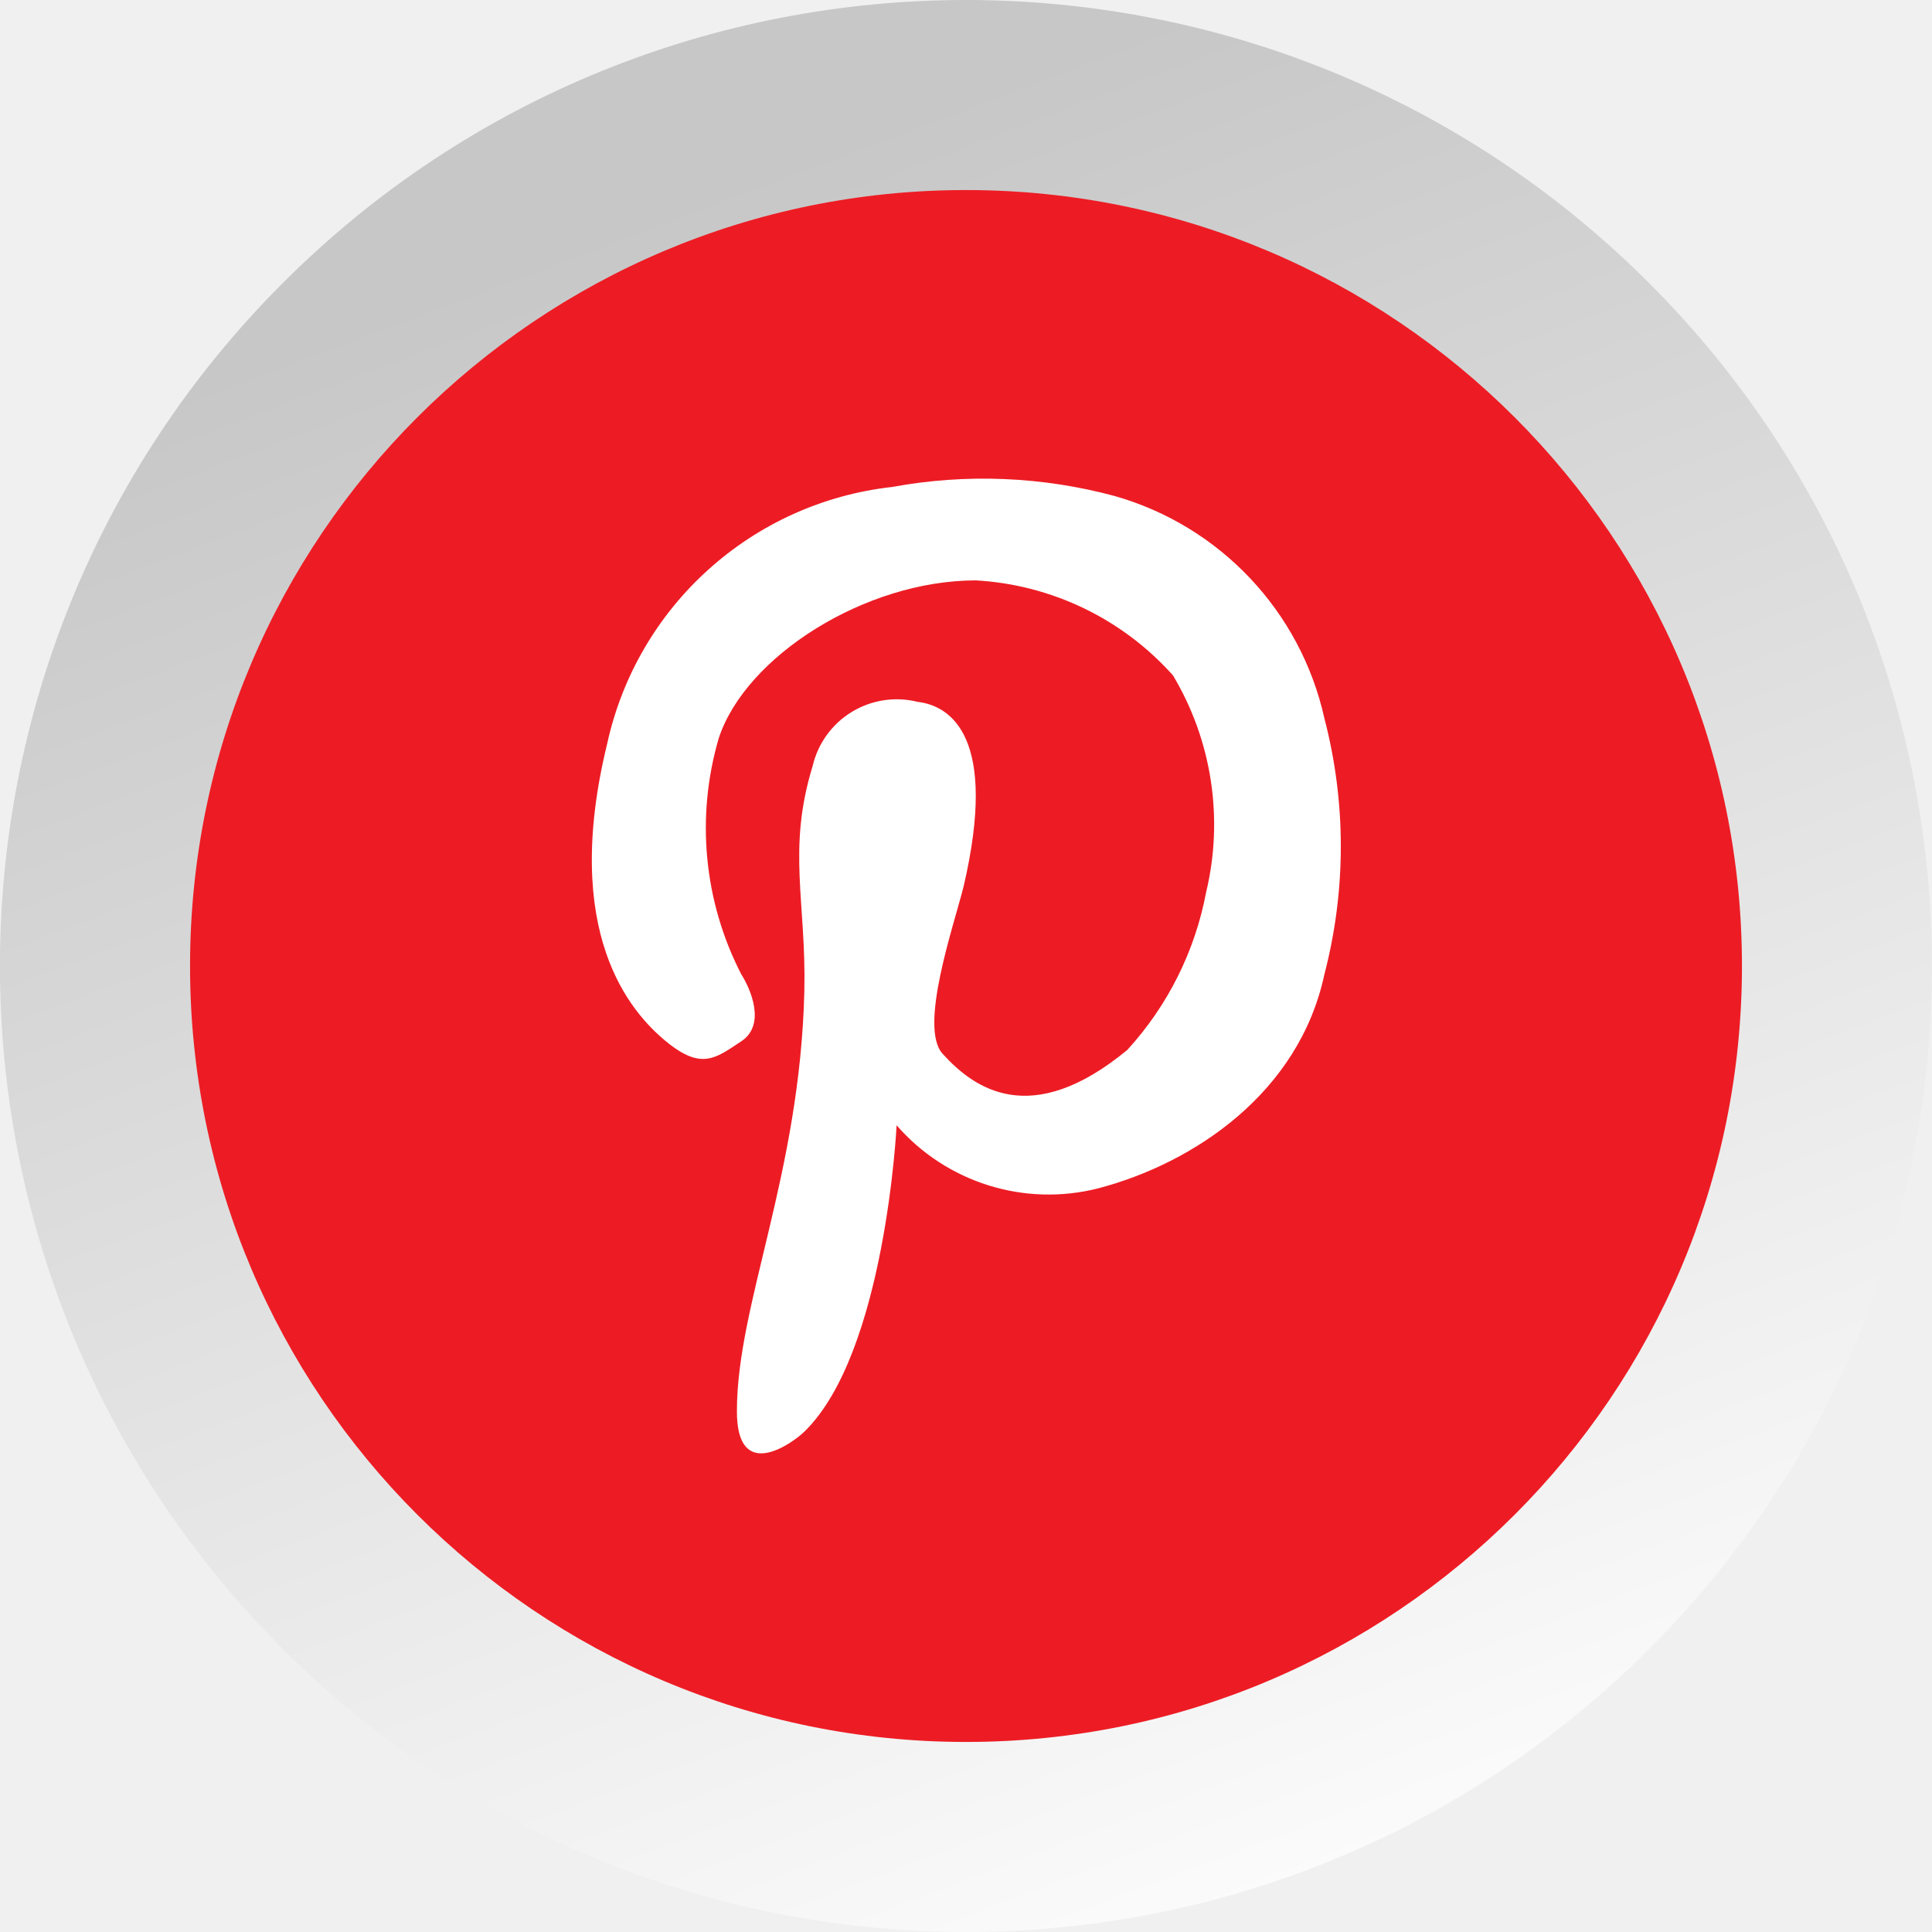
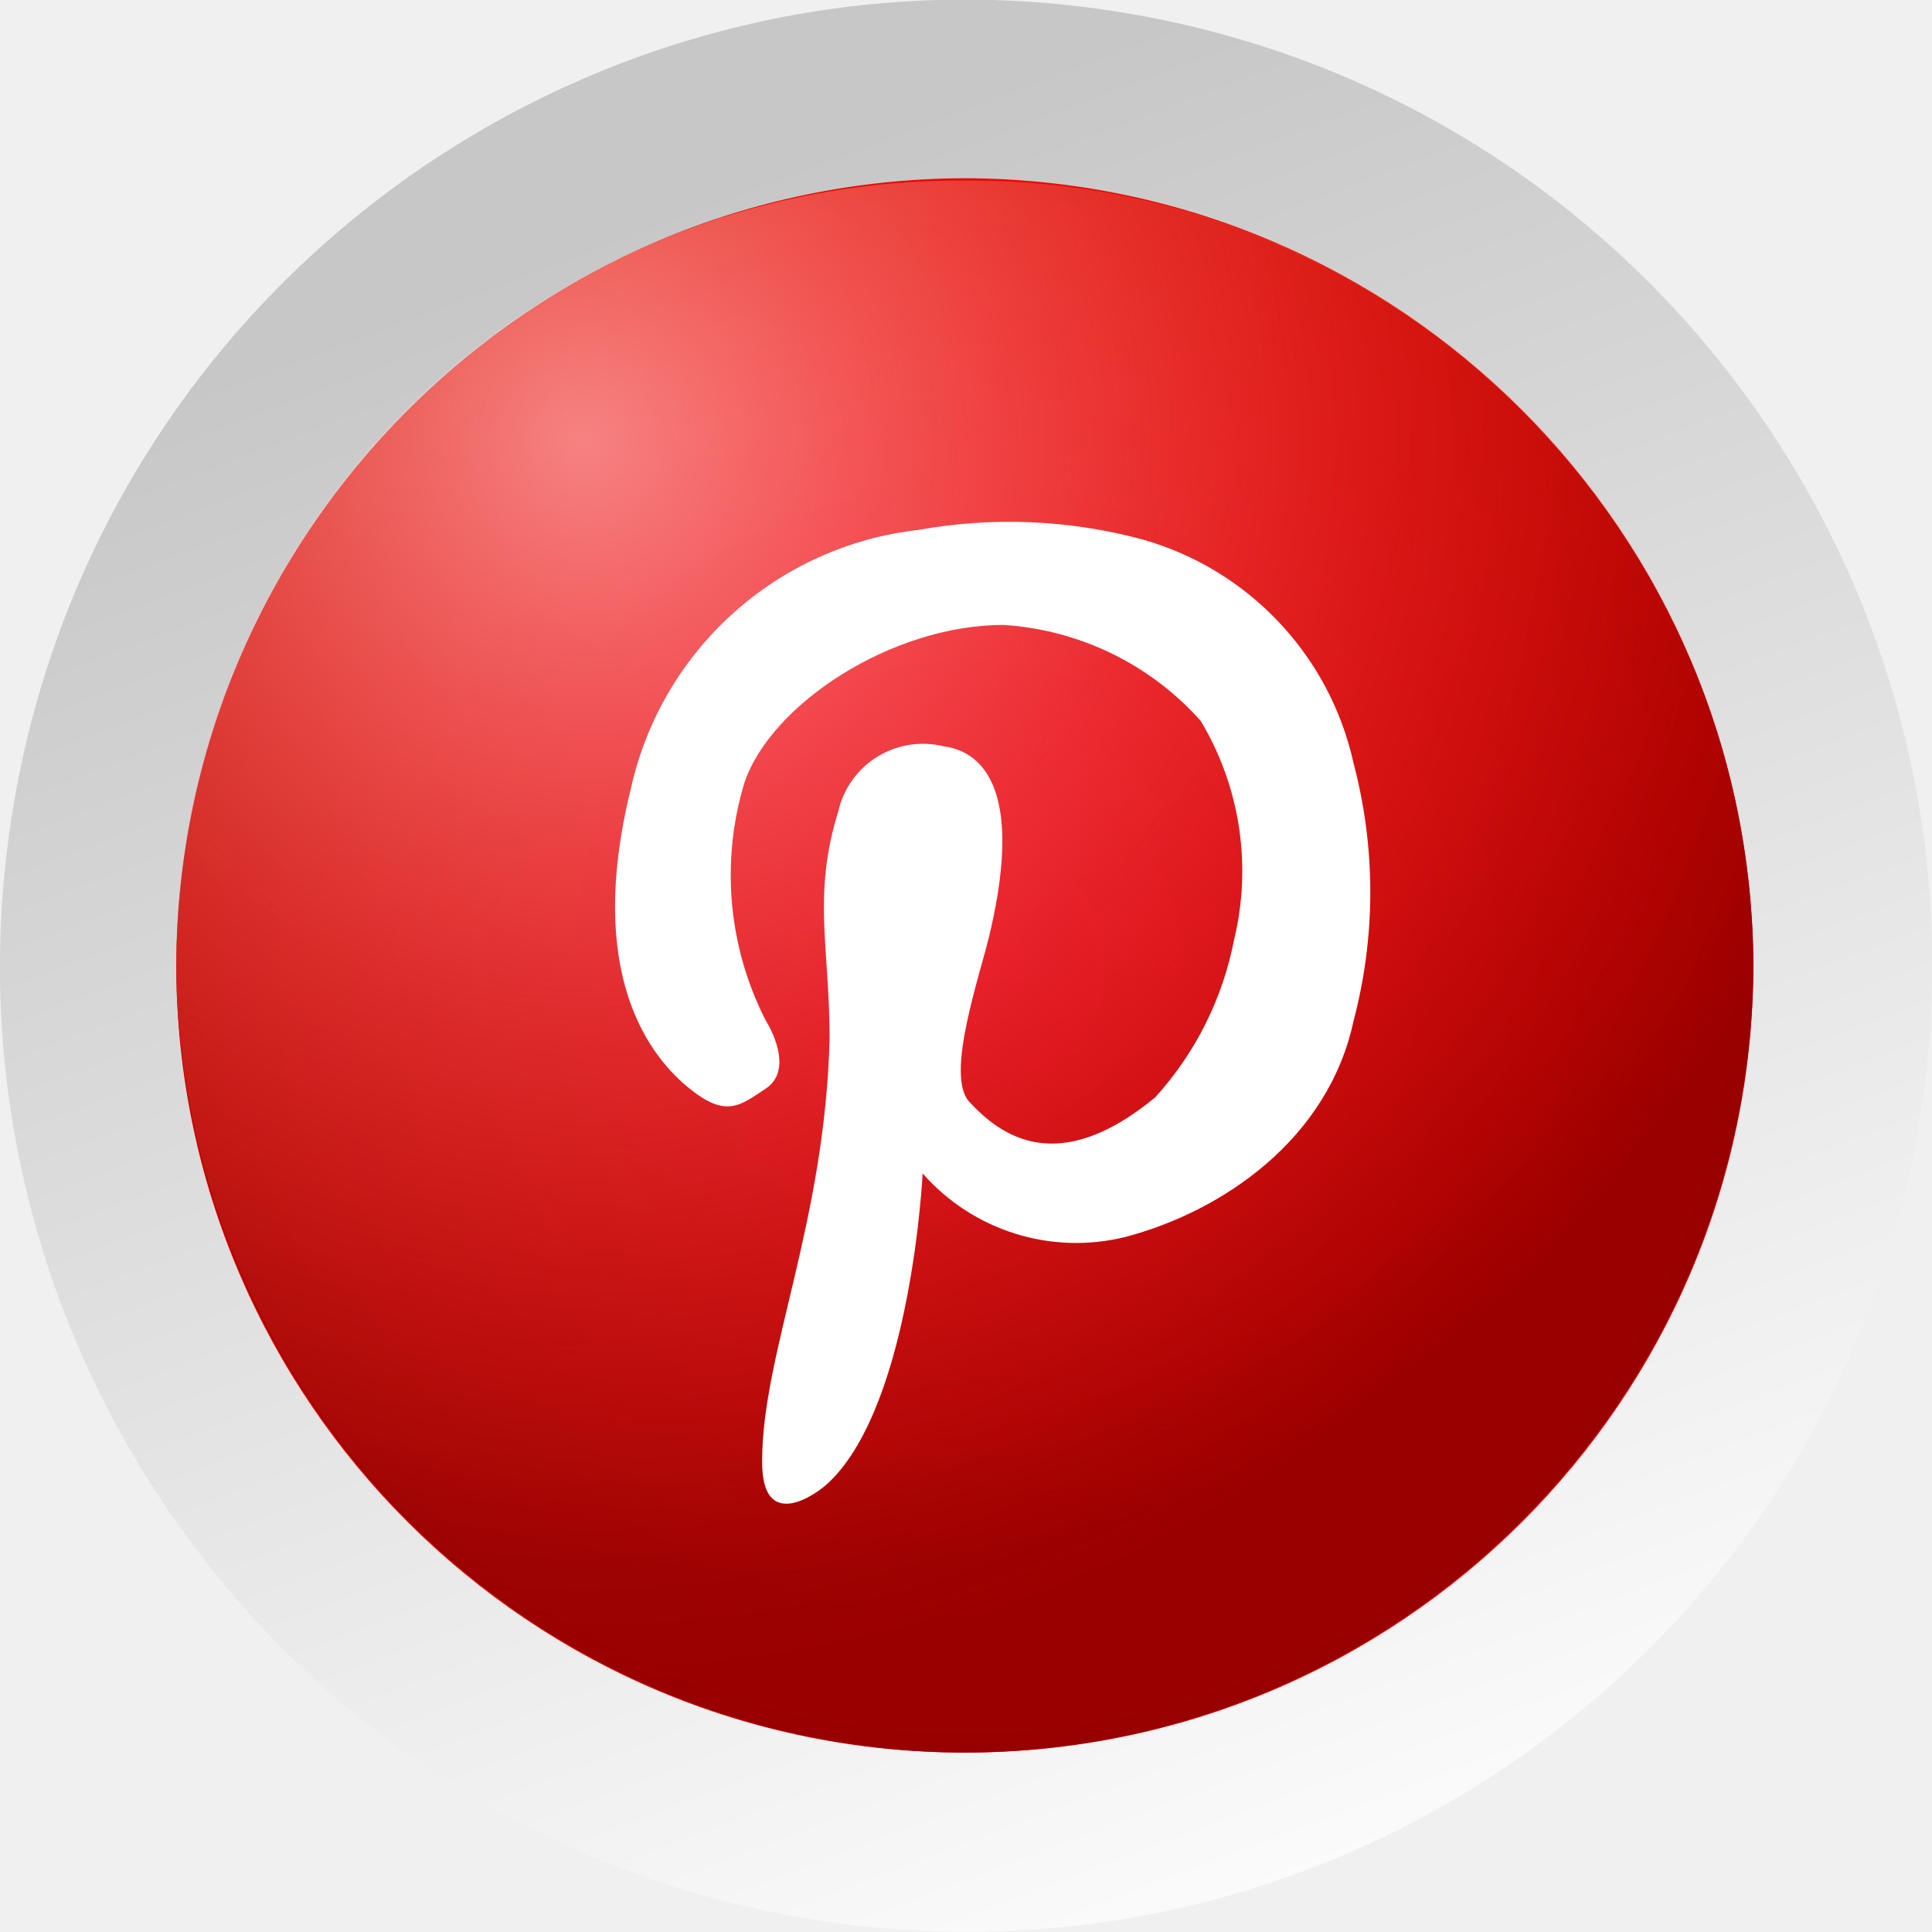
- <svg xmlns="http://www.w3.org/2000/svg" id="Layer_1" data-name="Layer 1" viewBox="0 0 49 49">
+ <svg xmlns="http://www.w3.org/2000/svg" viewBox="0 0 49 49">
  <defs>
-     <linearGradient id="linear-gradient" x1="34.48" y1="50.94" x2="17.17" y2="5.08" gradientTransform="translate(24.5 -10.15) rotate(45)" gradientUnits="userSpaceOnUse">
+     <linearGradient id="linear-gradient" x1="34.48" y1="50.94" x2="17.17" y2="5.08" gradientTransform="translate(44.83 -3.55) rotate(80.94)" gradientUnits="userSpaceOnUse">
      <stop offset="0" stop-color="#fff" />
      <stop offset="1" stop-color="#c7c7c7" />
    </linearGradient>
+     <radialGradient id="Degradado_sin_nombre_509" cx="24.62" cy="24.45" r="19.98" gradientTransform="translate(-0.08 0.01) rotate(0.09)" gradientUnits="userSpaceOnUse">
+       <stop offset="0" stop-color="#ff001f" />
+       <stop offset="1" stop-color="#eb0900" />
+     </radialGradient>
+     <radialGradient id="Degradado_sin_nombre_508" cx="19.02" cy="9.84" r="30.04" gradientTransform="translate(-0.08 0.01) rotate(0.09)" gradientUnits="userSpaceOnUse">
+       <stop offset="0" stop-color="#ff1605" stop-opacity="0" />
+       <stop offset="1" stop-color="#a50000" />
+     </radialGradient>
+     <radialGradient id="Degradado_sin_nombre_507" cx="14.9" cy="11.13" r="31.86" gradientTransform="translate(-0.08 0.01) rotate(0.09)" gradientUnits="userSpaceOnUse">
+       <stop offset="0" stop-color="#fff" stop-opacity="0.5" />
+       <stop offset="1" stop-color="#db2817" stop-opacity="0" />
+     </radialGradient>
  </defs>
-   <circle cx="24.5" cy="24.5" r="24.5" transform="translate(-10.15 24.5) rotate(-45)" fill="url(#linear-gradient)" />
-   <circle cx="24.5" cy="24.5" r="19.68" fill="#ed1c24" />
-   <path d="M18.8,24.71c.23.36.64,1.28,0,1.7s-1,.75-1.91,0-2.66-2.76-1.49-7.55a8.35,8.35,0,0,1,7.23-6.51,12.79,12.79,0,0,1,5.64.23,7.57,7.57,0,0,1,5.32,5.64,12.86,12.86,0,0,1,0,6.49c-.64,3-3.3,4.79-5.74,5.43a5.11,5.11,0,0,1-5.11-1.6s-.28,5.77-2.34,7.77c-.32.31-1.72,1.31-1.71-.53,0-2.7,1.6-6,1.71-10.64.05-2.28-.44-3.59.21-5.71a2.19,2.19,0,0,1,2.66-1.63c.85.1,2.05.9,1.17,4.68-.25,1-1.15,3.58-.53,4.25.79.87,2.23,1.92,4.68-.1a8.16,8.16,0,0,0,2-4,7.37,7.37,0,0,0-.84-5.5,7.25,7.25,0,0,0-5-2.41c-2.81,0-5.84,1.93-6.52,4A8.1,8.1,0,0,0,18.8,24.71Z" fill="#fff" />
+   <g style="isolation:isolate">
+     <g id="Layer_1" data-name="Layer 1">
+       <circle cx="24.5" cy="24.5" r="24.5" transform="translate(-3.55 44.83) rotate(-80.94)" fill="url(#linear-gradient)" />
+       <path d="M24.47,44.45h0a20,20,0,0,1-20-19.93h0a20.06,20.06,0,0,1,20-20h0a20.06,20.06,0,0,1,20,20h0A20,20,0,0,1,24.47,44.45Z" fill="url(#Degradado_sin_nombre_509)" />
+       <path d="M24.47,44.45h0a20.06,20.06,0,0,1-20-20h0a20,20,0,0,1,20-19.87h0a20,20,0,0,1,20,19.93h0A20.06,20.06,0,0,1,24.47,44.45Z" fill="url(#Degradado_sin_nombre_508)" style="mix-blend-mode:multiply" />
+       <path d="M24.47,44.35h0a20.05,20.05,0,0,1-20-20h0a19.89,19.89,0,0,1,20-19.77h0a19.89,19.89,0,0,1,20,19.83h0A20.06,20.06,0,0,1,24.47,44.35Z" fill="url(#Degradado_sin_nombre_507)" />
+       <path d="M19.42,25.88c.23.37.65,1.3,0,1.73s-1,.75-1.93,0S14.81,24.82,16,20a8.44,8.44,0,0,1,7.29-6.56,13,13,0,0,1,5.68.24,7.6,7.6,0,0,1,5.36,5.68,12.79,12.79,0,0,1,0,6.53c-.64,3-3.32,4.83-5.78,5.48a5.18,5.18,0,0,1-5.15-1.61s-.28,5.81-2.36,7.82c-.32.32-1.73,1.32-1.71-.53,0-2.72,1.6-6.06,1.71-10.72,0-2.3-.44-3.62.22-5.75a2.2,2.2,0,0,1,2.68-1.65c.85.11,2.06.91,1.17,4.72-.24,1.05-1.15,3.61-.53,4.29.8.87,2.25,1.93,4.72-.11a8.29,8.29,0,0,0,2-4,7.4,7.4,0,0,0-.85-5.55,7.32,7.32,0,0,0-5-2.43c-2.83,0-5.89,2-6.57,4A8.1,8.1,0,0,0,19.42,25.88Z" fill="#fff" />
+     </g>
+   </g>
</svg>
